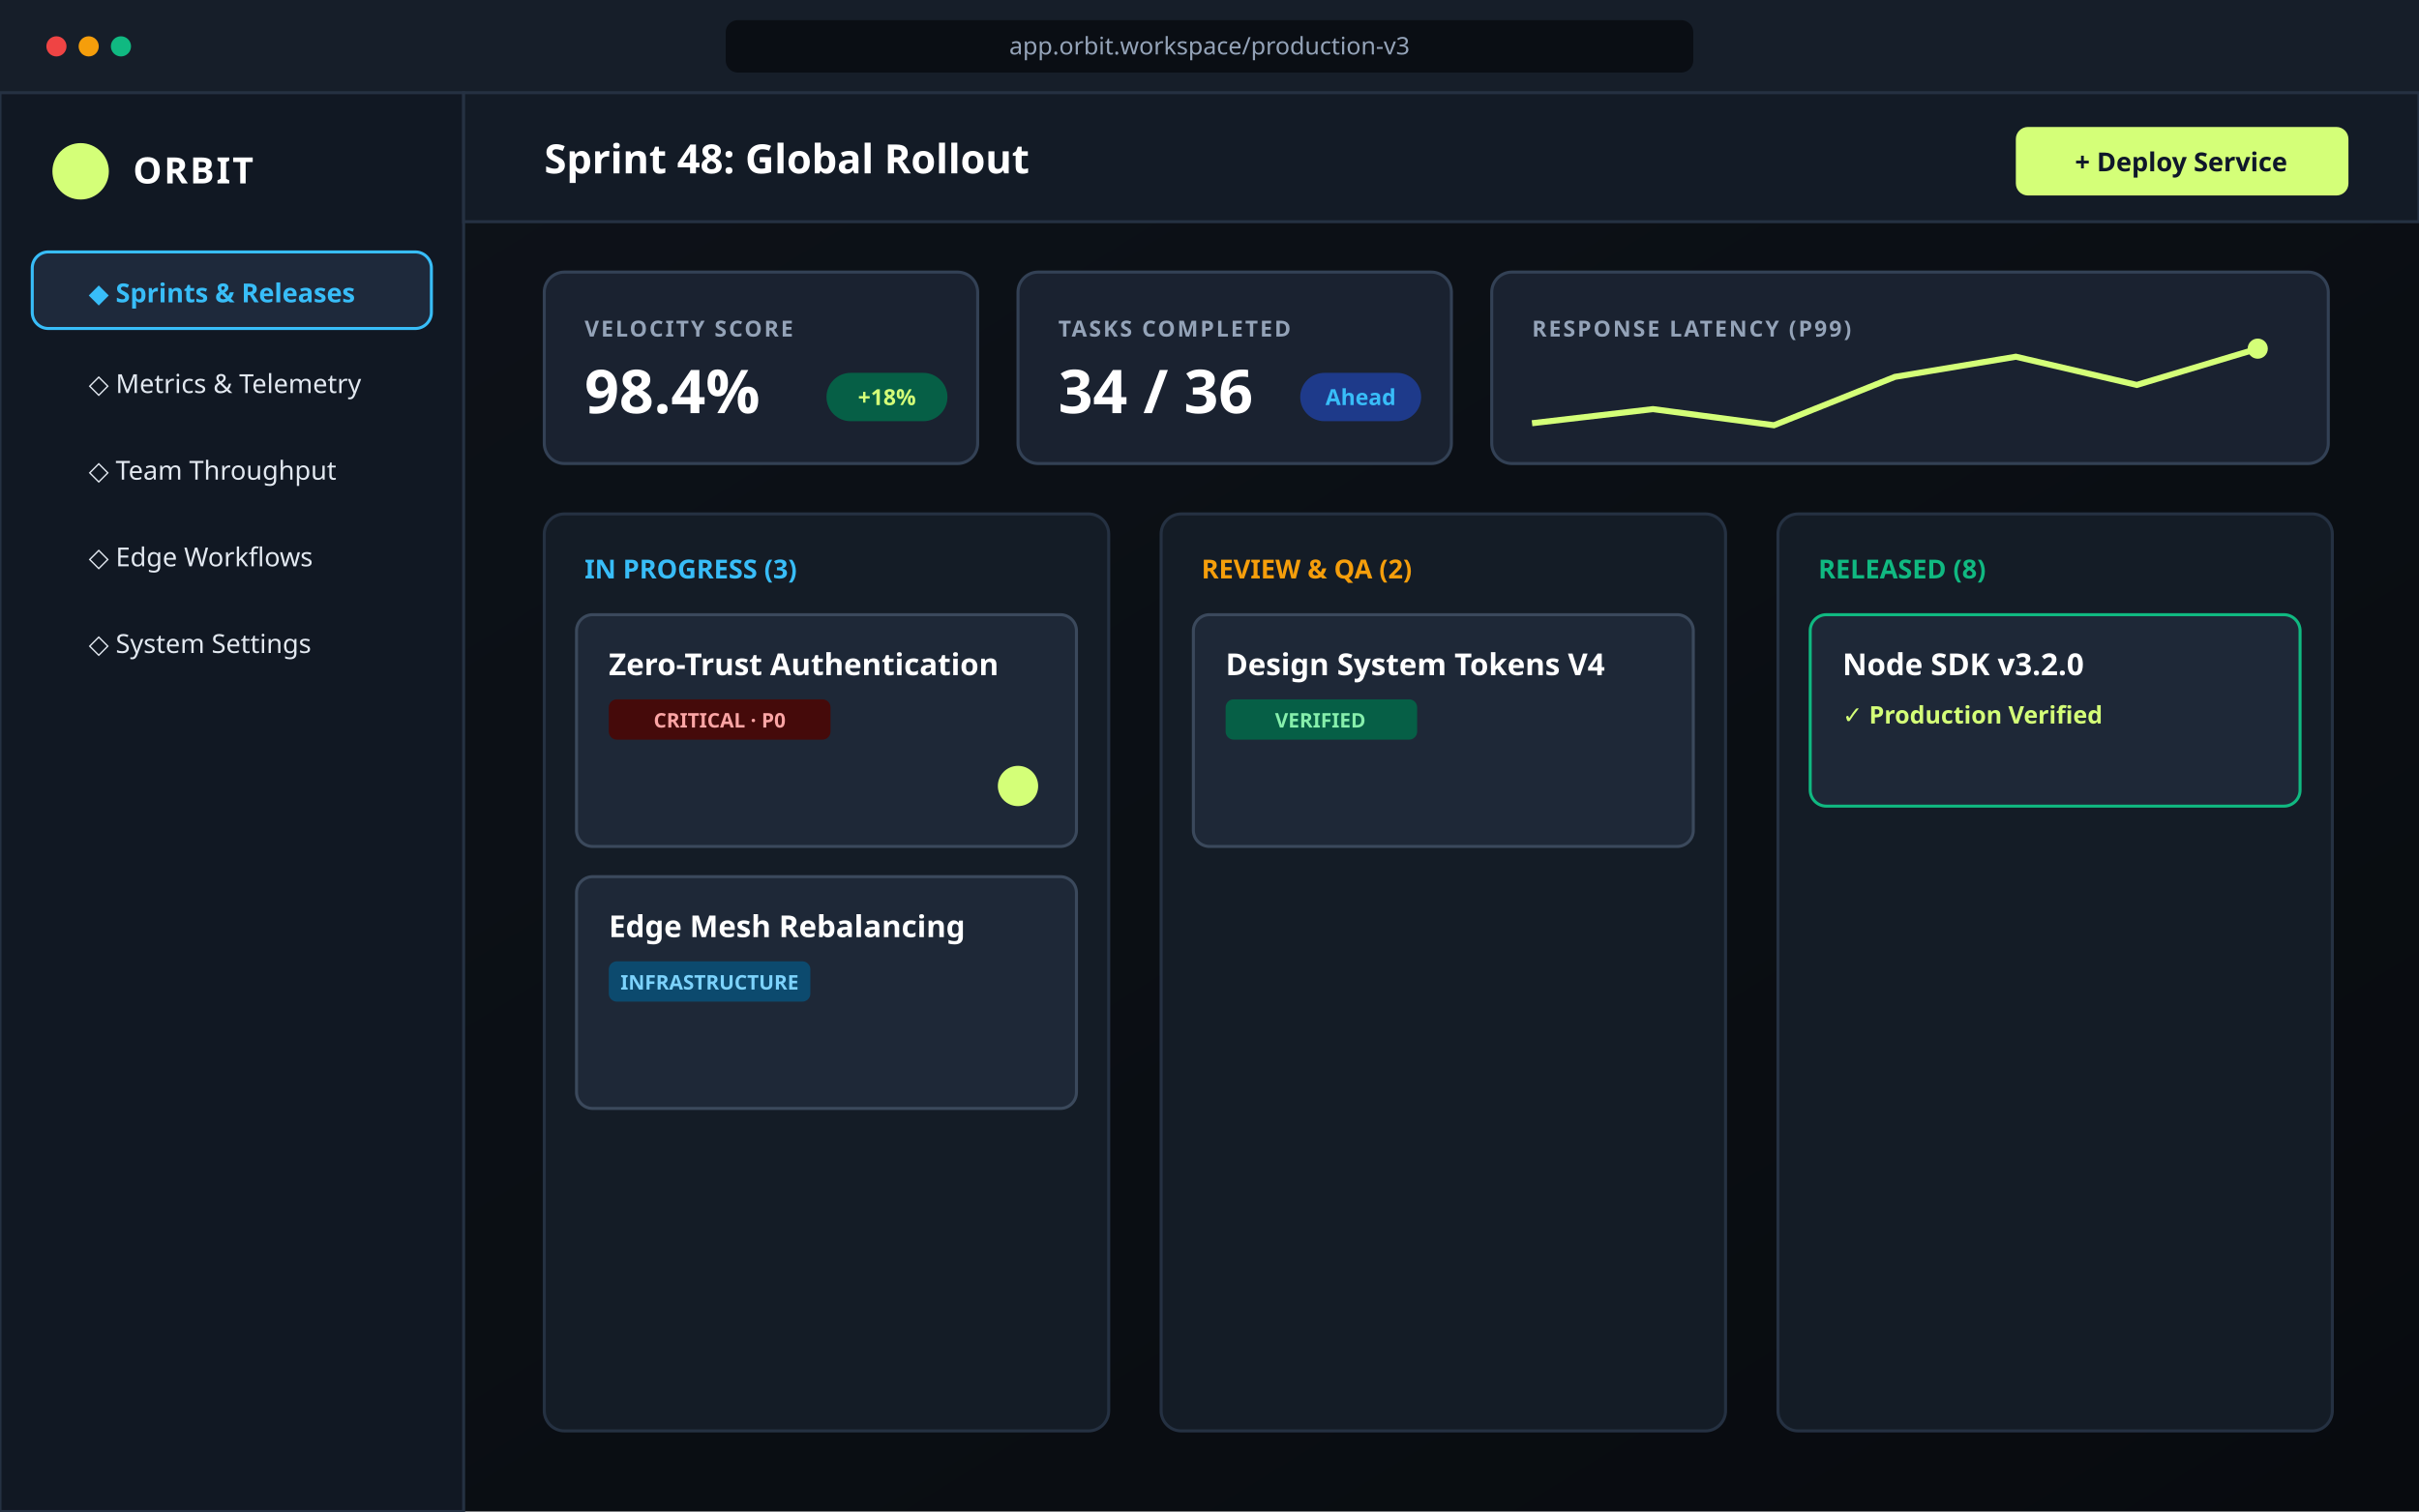
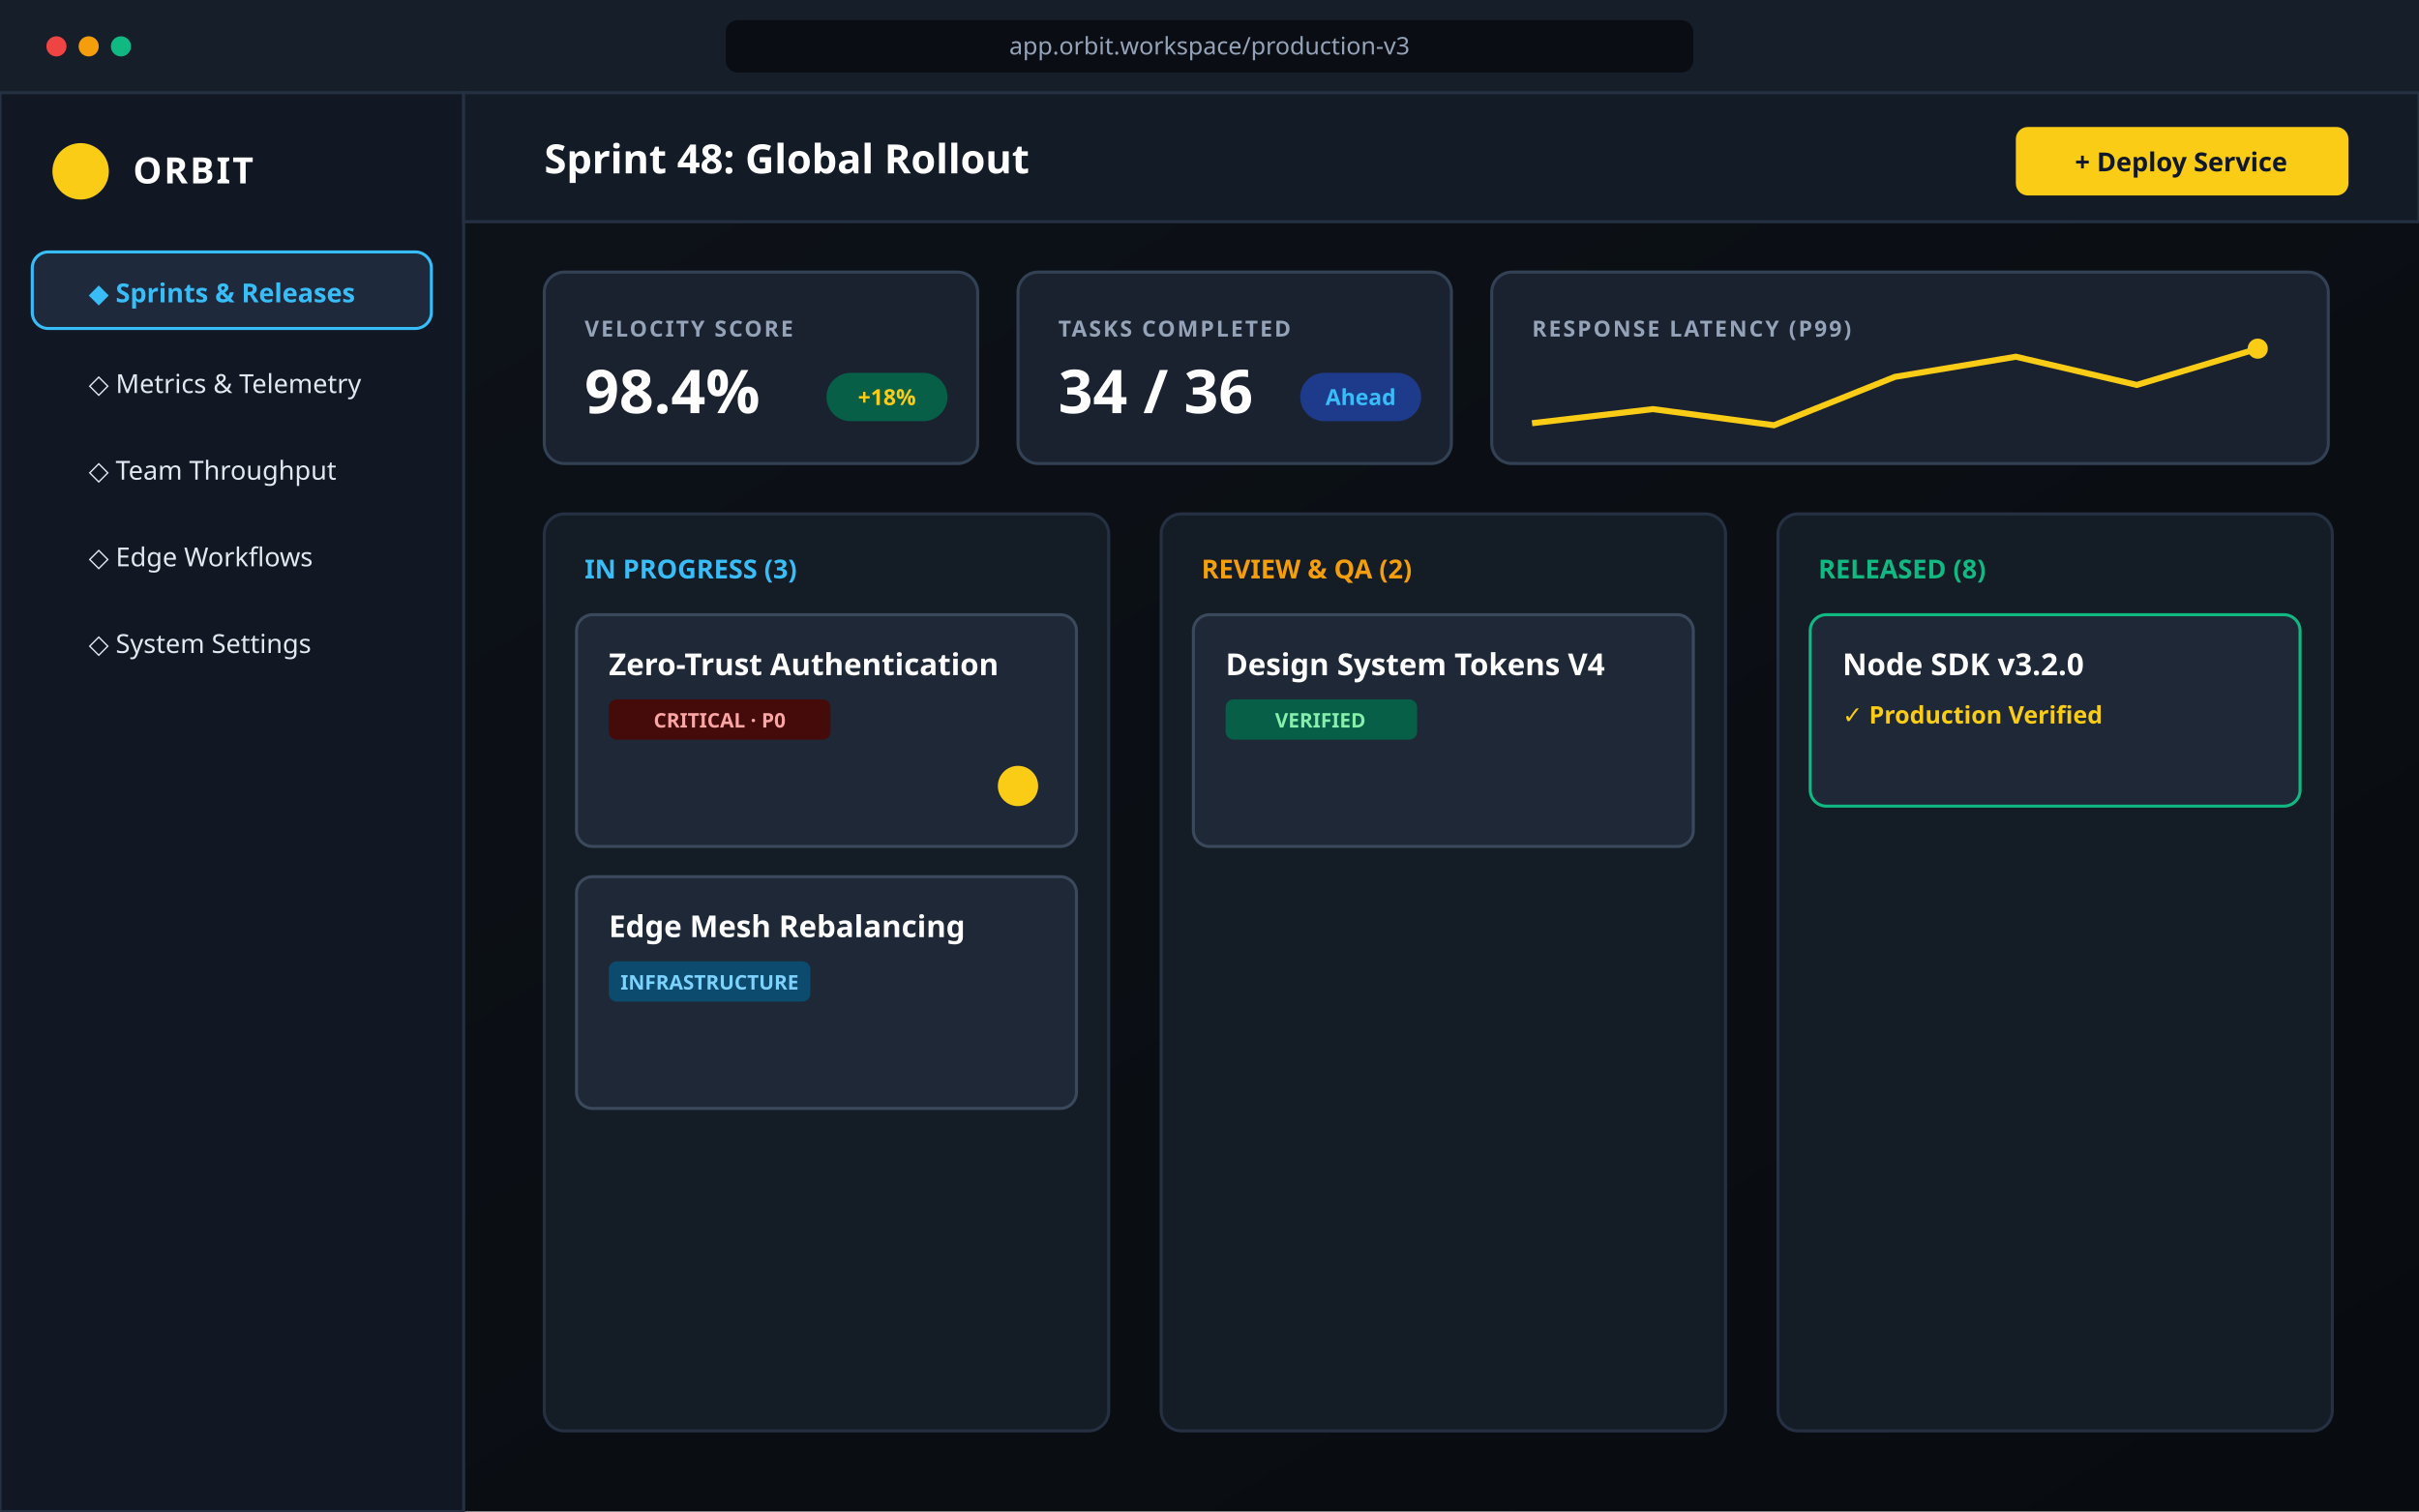
<svg xmlns="http://www.w3.org/2000/svg" viewBox="0 0 1200 750" width="1200" height="750">
  <defs>
    <linearGradient id="orbitGrad" x1="0%" y1="0%" x2="100%" y2="100%">
      <stop offset="0%" stop-color="#0E131A" />
      <stop offset="100%" stop-color="#080B0F" />
    </linearGradient>
  </defs>
  <rect width="1200" height="750" fill="url(#orbitGrad)" />
  <rect width="1200" height="46" fill="#161E29" />
  <circle cx="28" cy="23" r="5" fill="#EF4444" />
  <circle cx="44" cy="23" r="5" fill="#F59E0B" />
  <circle cx="60" cy="23" r="5" fill="#10B981" />
  <rect x="360" y="10" width="480" height="26" rx="6" fill="#0A0E14" />
  <text x="600" y="27" fill="#94A3B8" font-family="system-ui, sans-serif" font-size="12" text-anchor="middle">app.orbit.workspace/production-v3</text>
  <rect x="0" y="46" width="230" height="704" fill="#111823" stroke="#253142" stroke-width="1.5" />
-   <circle cx="40" cy="85" r="14" fill="#D4FF78" />
+   <circle cx="40" cy="85" r="14" fill="#FACC15" />
  <text x="66" y="91" fill="#FFFFFF" font-family="'Outfit', system-ui, sans-serif" font-weight="800" font-size="18" letter-spacing="1">ORBIT</text>
  <rect x="16" y="125" width="198" height="38" rx="8" fill="#1E293B" stroke="#38BDF8" stroke-width="1.5" />
  <text x="44" y="150" fill="#38BDF8" font-family="system-ui" font-size="13" font-weight="700">◆ Sprints &amp; Releases</text>
  <text x="44" y="195" fill="#E2E8F0" font-family="system-ui" font-size="13" font-weight="500">◇ Metrics &amp; Telemetry</text>
  <text x="44" y="238" fill="#E2E8F0" font-family="system-ui" font-size="13" font-weight="500">◇ Team Throughput</text>
  <text x="44" y="281" fill="#E2E8F0" font-family="system-ui" font-size="13" font-weight="500">◇ Edge Workflows</text>
  <text x="44" y="324" fill="#E2E8F0" font-family="system-ui" font-size="13" font-weight="500">◇ System Settings</text>
  <rect x="230" y="46" width="970" height="64" fill="#131B26" stroke="#253142" stroke-width="1.5" />
  <text x="270" y="86" fill="#FFFFFF" font-family="'Outfit', system-ui, sans-serif" font-weight="700" font-size="20">Sprint 48: Global Rollout</text>
-   <rect x="1000" y="63" width="165" height="34" rx="6" fill="#D4FF78" />
+   <rect x="1000" y="63" width="165" height="34" rx="6" fill="#FACC15" />
  <text x="1082" y="85" fill="#0F172A" font-family="'Outfit', system-ui, sans-serif" font-weight="700" font-size="13" text-anchor="middle">+ Deploy Service</text>
  <g transform="translate(270, 135)">
    <rect x="0" y="0" width="215" height="95" rx="10" fill="#1A2230" stroke="#334155" stroke-width="1.5" />
    <text x="20" y="32" fill="#94A3B8" font-family="system-ui" font-size="11" font-weight="700" letter-spacing="1">VELOCITY SCORE</text>
    <text x="20" y="70" fill="#FFFFFF" font-family="'Outfit', system-ui" font-weight="800" font-size="30">98.4%</text>
    <rect x="140" y="50" width="60" height="24" rx="12" fill="#065F46" />
-     <text x="170" y="66" fill="#D4FF78" font-family="system-ui" font-size="11" font-weight="700" text-anchor="middle">+18%</text>
+     <text x="170" y="66" fill="#FACC15" font-family="system-ui" font-size="11" font-weight="700" text-anchor="middle">+18%</text>
    <rect x="235" y="0" width="215" height="95" rx="10" fill="#1A2230" stroke="#334155" stroke-width="1.5" />
    <text x="255" y="32" fill="#94A3B8" font-family="system-ui" font-size="11" font-weight="700" letter-spacing="1">TASKS COMPLETED</text>
    <text x="255" y="70" fill="#FFFFFF" font-family="'Outfit', system-ui" font-weight="800" font-size="30">34 / 36</text>
    <rect x="375" y="50" width="60" height="24" rx="12" fill="#1E3A8A" />
    <text x="405" y="66" fill="#38BDF8" font-family="system-ui" font-size="11" font-weight="700" text-anchor="middle">Ahead</text>
    <rect x="470" y="0" width="415" height="95" rx="10" fill="#1A2230" stroke="#334155" stroke-width="1.5" />
    <text x="490" y="32" fill="#94A3B8" font-family="system-ui" font-size="11" font-weight="700" letter-spacing="1">RESPONSE LATENCY (P99)</text>
-     <polyline points="490,75 550,68 610,76 670,52 730,42 790,56 850,38" fill="none" stroke="#D4FF78" stroke-width="3" />
-     <circle cx="850" cy="38" r="5" fill="#D4FF78" />
+     <polyline points="490,75 550,68 610,76 670,52 730,42 790,56 850,38" fill="none" stroke="#FACC15" stroke-width="3" />
+     <circle cx="850" cy="38" r="5" fill="#FACC15" />
  </g>
  <g transform="translate(270, 255)">
    <rect x="0" y="0" width="280" height="455" rx="10" fill="#141C26" stroke="#253142" stroke-width="1.5" />
    <text x="20" y="32" fill="#38BDF8" font-family="system-ui" font-size="13" font-weight="700">IN PROGRESS (3)</text>
    <rect x="16" y="50" width="248" height="115" rx="8" fill="#1E2837" stroke="#3B495C" stroke-width="1.5" />
    <text x="32" y="80" fill="#FFFFFF" font-family="system-ui" font-weight="700" font-size="15">Zero-Trust Authentication</text>
    <rect x="32" y="92" width="110" height="20" rx="4" fill="#450A0A" />
    <text x="87" y="106" fill="#FCA5A5" font-family="system-ui" font-size="10" font-weight="700" text-anchor="middle">CRITICAL · P0</text>
-     <circle cx="235" cy="135" r="10" fill="#D4FF78" />
+     <circle cx="235" cy="135" r="10" fill="#FACC15" />
    <rect x="16" y="180" width="248" height="115" rx="8" fill="#1E2837" stroke="#3B495C" stroke-width="1.5" />
    <text x="32" y="210" fill="#FFFFFF" font-family="system-ui" font-weight="700" font-size="15">Edge Mesh Rebalancing</text>
    <rect x="32" y="222" width="100" height="20" rx="4" fill="#0C4A6E" />
    <text x="82" y="236" fill="#7DD3FC" font-family="system-ui" font-size="10" font-weight="700" text-anchor="middle">INFRASTRUCTURE</text>
    <rect x="306" y="0" width="280" height="455" rx="10" fill="#141C26" stroke="#253142" stroke-width="1.5" />
    <text x="326" y="32" fill="#F59E0B" font-family="system-ui" font-size="13" font-weight="700">REVIEW &amp; QA (2)</text>
    <rect x="322" y="50" width="248" height="115" rx="8" fill="#1E2837" stroke="#3B495C" stroke-width="1.5" />
    <text x="338" y="80" fill="#FFFFFF" font-family="system-ui" font-weight="700" font-size="15">Design System Tokens V4</text>
    <rect x="338" y="92" width="95" height="20" rx="4" fill="#065F46" />
    <text x="385" y="106" fill="#86EFAC" font-family="system-ui" font-size="10" font-weight="700" text-anchor="middle">VERIFIED</text>
    <rect x="612" y="0" width="275" height="455" rx="10" fill="#141C26" stroke="#253142" stroke-width="1.5" />
    <text x="632" y="32" fill="#10B981" font-family="system-ui" font-size="13" font-weight="700">RELEASED (8)</text>
    <rect x="628" y="50" width="243" height="95" rx="8" fill="#1E2837" stroke="#10B981" stroke-width="1.5" />
    <text x="644" y="80" fill="#FFFFFF" font-family="system-ui" font-weight="700" font-size="15">Node SDK v3.2.0</text>
-     <text x="644" y="104" fill="#D4FF78" font-family="system-ui" font-size="12" font-weight="600">✓ Production Verified</text>
+     <text x="644" y="104" fill="#FACC15" font-family="system-ui" font-size="12" font-weight="600">✓ Production Verified</text>
  </g>
</svg>
